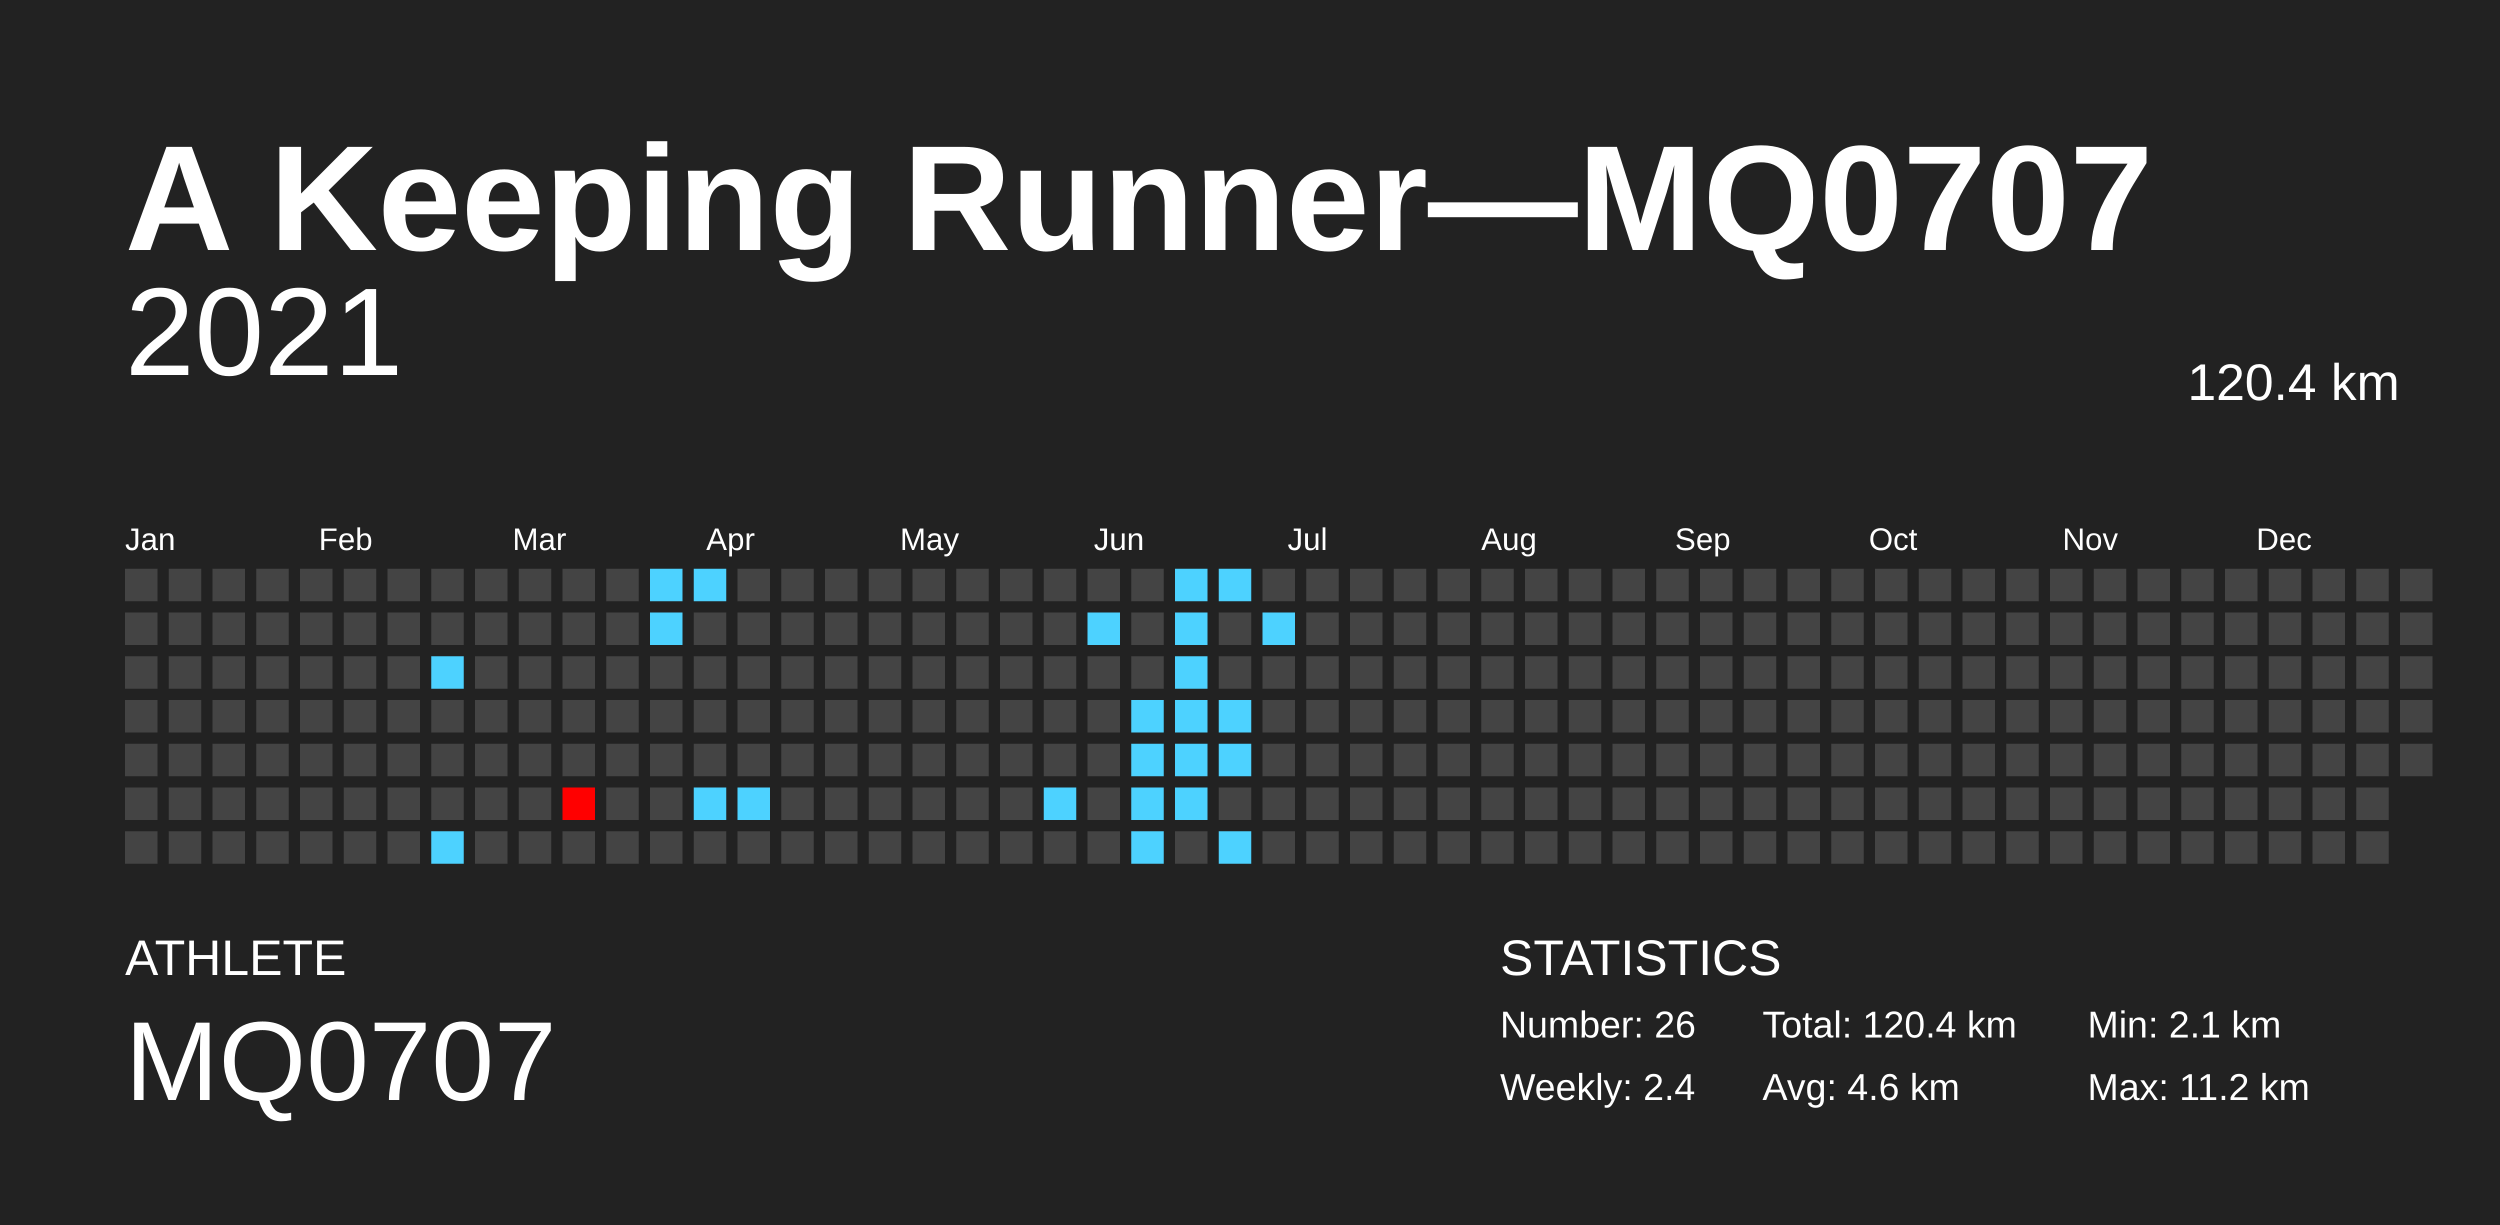
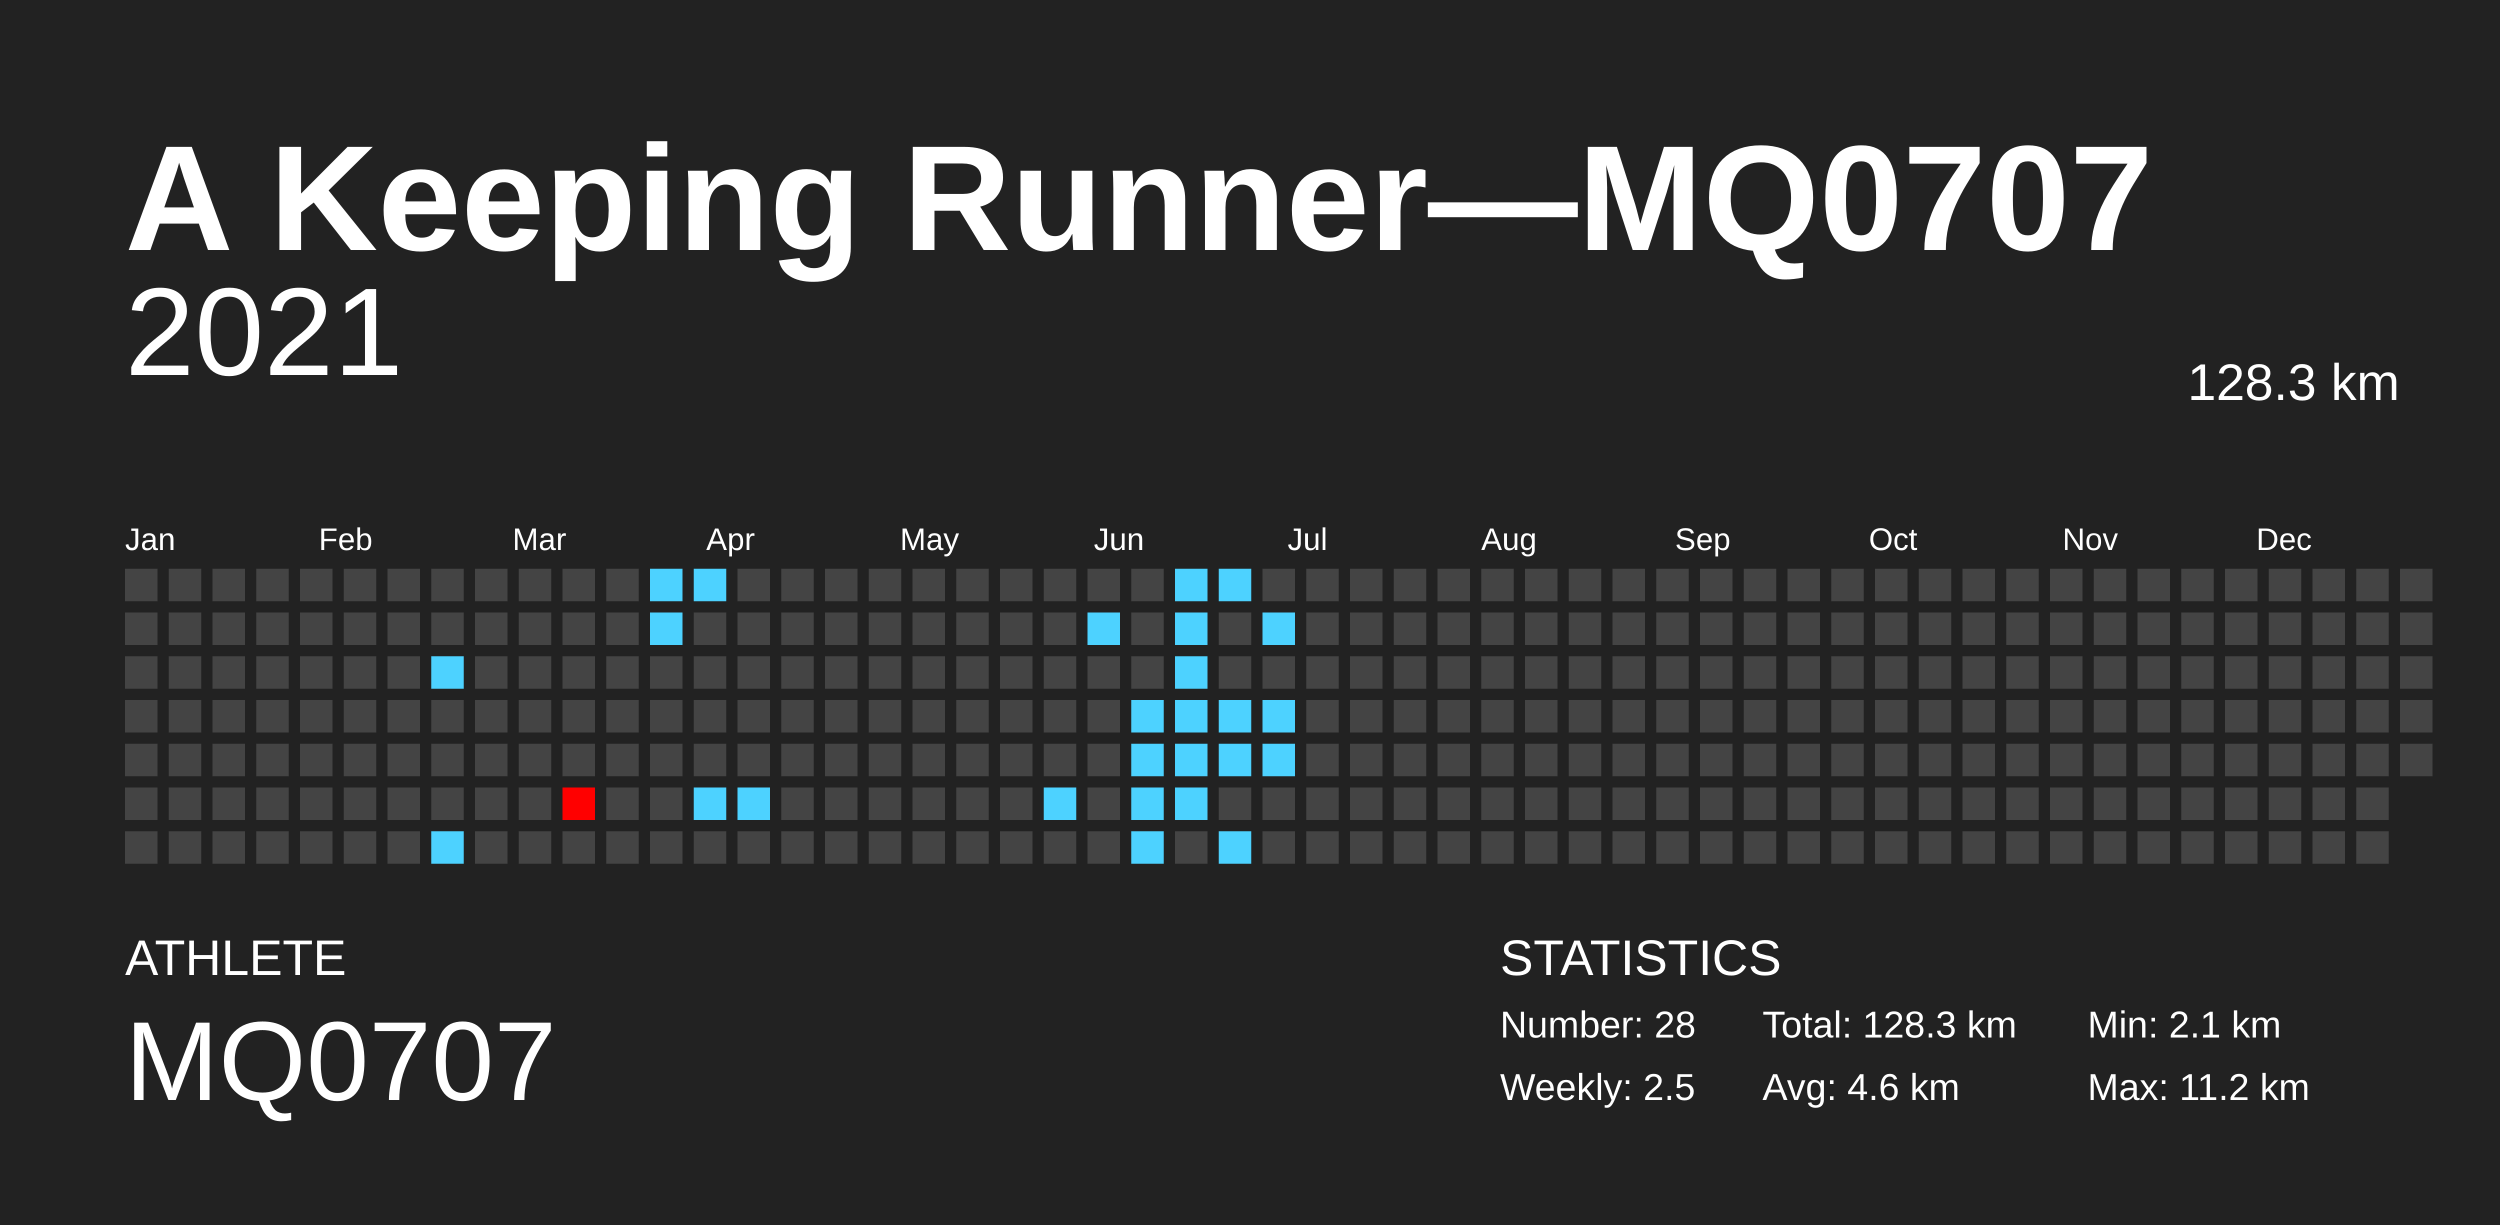
<svg xmlns="http://www.w3.org/2000/svg" baseProfile="full" height="98mm" version="1.1" viewBox="0,0,200,98" width="200mm">
  <defs />
  <rect fill="#222222" height="98" width="200" x="0" y="0" />
  <text fill="#FFFFFF" style="font-size:12px; font-family:Arial; font-weight:bold;" x="10" y="20">A Keeping Runner—MQ0707</text>
  <text fill="#FFFFFF" style="font-size:4px; font-family:Arial" x="10" y="78">ATHLETE</text>
  <text fill="#FFFFFF" style="font-size:9px; font-family:Arial" x="10" y="88">MQ0707</text>
  <text fill="#FFFFFF" style="font-size:4px; font-family:Arial" x="120" y="78">STATISTICS</text>
-   <text fill="#FFFFFF" style="font-size:3px; font-family:Arial" x="120" y="83">Number: 26</text>
-   <text fill="#FFFFFF" style="font-size:3px; font-family:Arial" x="120" y="88">Weekly: 2.4</text>
-   <text fill="#FFFFFF" style="font-size:3px; font-family:Arial" x="141" y="83">Total: 120.4 km</text>
+   <text fill="#FFFFFF" style="font-size:3px; font-family:Arial" x="120" y="83">Number: 28</text>
+   <text fill="#FFFFFF" style="font-size:3px; font-family:Arial" x="120" y="88">Weekly: 2.5</text>
+   <text fill="#FFFFFF" style="font-size:3px; font-family:Arial" x="141" y="83">Total: 128.3 km</text>
  <text fill="#FFFFFF" style="font-size:3px; font-family:Arial" x="141" y="88">Avg: 4.6 km</text>
  <text fill="#FFFFFF" style="font-size:3px; font-family:Arial" x="167" y="83">Min: 2.1 km</text>
  <text fill="#FFFFFF" style="font-size:3px; font-family:Arial" x="167" y="88">Max: 11.2 km</text>
  <text alignment-baseline="hanging" fill="#FFFFFF" style="font-size:10.0px; font-family:Arial;" x="10" y="30">2021</text>
-   <text alignment-baseline="hanging" fill="#FFFFFF" style="font-size:4.125px; font-family:Arial;" x="175" y="32">120.4 km</text>
+   <text alignment-baseline="hanging" fill="#FFFFFF" style="font-size:4.125px; font-family:Arial;" x="175" y="32">128.3 km</text>
  <text fill="#FFFFFF" style="font-size:2.5px; font-family:Arial" x="10.0" y="44">Jan</text>
  <text fill="#FFFFFF" style="font-size:2.5px; font-family:Arial" x="25.5" y="44">Feb</text>
  <text fill="#FFFFFF" style="font-size:2.5px; font-family:Arial" x="41.0" y="44">Mar</text>
  <text fill="#FFFFFF" style="font-size:2.5px; font-family:Arial" x="56.5" y="44">Apr</text>
  <text fill="#FFFFFF" style="font-size:2.5px; font-family:Arial" x="72.0" y="44">May</text>
  <text fill="#FFFFFF" style="font-size:2.5px; font-family:Arial" x="87.5" y="44">Jun</text>
  <text fill="#FFFFFF" style="font-size:2.5px; font-family:Arial" x="103.0" y="44">Jul</text>
  <text fill="#FFFFFF" style="font-size:2.5px; font-family:Arial" x="118.5" y="44">Aug</text>
  <text fill="#FFFFFF" style="font-size:2.5px; font-family:Arial" x="134.0" y="44">Sep</text>
  <text fill="#FFFFFF" style="font-size:2.5px; font-family:Arial" x="149.5" y="44">Oct</text>
  <text fill="#FFFFFF" style="font-size:2.5px; font-family:Arial" x="165.0" y="44">Nov</text>
  <text fill="#FFFFFF" style="font-size:2.5px; font-family:Arial" x="180.5" y="44">Dec</text>
  <rect fill="#444444" height="2.6" width="2.6" x="10.0" y="45.5" />
  <rect fill="#444444" height="2.6" width="2.6" x="10.0" y="49.0" />
  <rect fill="#444444" height="2.6" width="2.6" x="10.0" y="52.5" />
  <rect fill="#444444" height="2.6" width="2.6" x="10.0" y="56.0" />
  <rect fill="#444444" height="2.6" width="2.6" x="10.0" y="59.5" />
  <rect fill="#444444" height="2.6" width="2.6" x="10.0" y="63.0" />
  <rect fill="#444444" height="2.6" width="2.6" x="10.0" y="66.5" />
  <rect fill="#444444" height="2.6" width="2.6" x="13.5" y="45.5" />
  <rect fill="#444444" height="2.6" width="2.6" x="13.5" y="49.0" />
  <rect fill="#444444" height="2.6" width="2.6" x="13.5" y="52.5" />
  <rect fill="#444444" height="2.6" width="2.6" x="13.5" y="56.0" />
  <rect fill="#444444" height="2.6" width="2.6" x="13.5" y="59.5" />
  <rect fill="#444444" height="2.6" width="2.6" x="13.5" y="63.0" />
  <rect fill="#444444" height="2.6" width="2.6" x="13.5" y="66.5" />
  <rect fill="#444444" height="2.6" width="2.6" x="17.0" y="45.5" />
  <rect fill="#444444" height="2.6" width="2.6" x="17.0" y="49.0" />
  <rect fill="#444444" height="2.6" width="2.6" x="17.0" y="52.5" />
  <rect fill="#444444" height="2.6" width="2.6" x="17.0" y="56.0" />
  <rect fill="#444444" height="2.6" width="2.6" x="17.0" y="59.5" />
  <rect fill="#444444" height="2.6" width="2.6" x="17.0" y="63.0" />
  <rect fill="#444444" height="2.6" width="2.6" x="17.0" y="66.5" />
  <rect fill="#444444" height="2.6" width="2.6" x="20.5" y="45.5" />
  <rect fill="#444444" height="2.6" width="2.6" x="20.5" y="49.0" />
  <rect fill="#444444" height="2.6" width="2.6" x="20.5" y="52.5" />
  <rect fill="#444444" height="2.6" width="2.6" x="20.5" y="56.0" />
  <rect fill="#444444" height="2.6" width="2.6" x="20.5" y="59.5" />
  <rect fill="#444444" height="2.6" width="2.6" x="20.5" y="63.0" />
  <rect fill="#444444" height="2.6" width="2.6" x="20.5" y="66.5" />
  <rect fill="#444444" height="2.6" width="2.6" x="24.0" y="45.5" />
  <rect fill="#444444" height="2.6" width="2.6" x="24.0" y="49.0" />
  <rect fill="#444444" height="2.6" width="2.6" x="24.0" y="52.5" />
  <rect fill="#444444" height="2.6" width="2.6" x="24.0" y="56.0" />
  <rect fill="#444444" height="2.6" width="2.6" x="24.0" y="59.5" />
  <rect fill="#444444" height="2.6" width="2.6" x="24.0" y="63.0" />
  <rect fill="#444444" height="2.6" width="2.6" x="24.0" y="66.5" />
  <rect fill="#444444" height="2.6" width="2.6" x="27.5" y="45.5" />
  <rect fill="#444444" height="2.6" width="2.6" x="27.5" y="49.0" />
  <rect fill="#444444" height="2.6" width="2.6" x="27.5" y="52.5" />
  <rect fill="#444444" height="2.6" width="2.6" x="27.5" y="56.0" />
  <rect fill="#444444" height="2.6" width="2.6" x="27.5" y="59.5" />
  <rect fill="#444444" height="2.6" width="2.6" x="27.5" y="63.0" />
  <rect fill="#444444" height="2.6" width="2.6" x="27.5" y="66.5" />
  <rect fill="#444444" height="2.6" width="2.6" x="31.0" y="45.5" />
  <rect fill="#444444" height="2.6" width="2.6" x="31.0" y="49.0" />
  <rect fill="#444444" height="2.6" width="2.6" x="31.0" y="52.5" />
  <rect fill="#444444" height="2.6" width="2.6" x="31.0" y="56.0" />
  <rect fill="#444444" height="2.6" width="2.6" x="31.0" y="59.5" />
  <rect fill="#444444" height="2.6" width="2.6" x="31.0" y="63.0" />
  <rect fill="#444444" height="2.6" width="2.6" x="31.0" y="66.5" />
  <rect fill="#444444" height="2.6" width="2.6" x="34.5" y="45.5" />
  <rect fill="#444444" height="2.6" width="2.6" x="34.5" y="49.0" />
  <rect fill="#4dd2ff" height="2.6" width="2.6" x="34.5" y="52.5" />
  <rect fill="#444444" height="2.6" width="2.6" x="34.5" y="56.0" />
  <rect fill="#444444" height="2.6" width="2.6" x="34.5" y="59.5" />
  <rect fill="#444444" height="2.6" width="2.6" x="34.5" y="63.0" />
  <rect fill="#4dd2ff" height="2.6" width="2.6" x="34.5" y="66.5" />
  <rect fill="#444444" height="2.6" width="2.6" x="38.0" y="45.5" />
  <rect fill="#444444" height="2.6" width="2.6" x="38.0" y="49.0" />
  <rect fill="#444444" height="2.6" width="2.6" x="38.0" y="52.5" />
  <rect fill="#444444" height="2.6" width="2.6" x="38.0" y="56.0" />
  <rect fill="#444444" height="2.6" width="2.6" x="38.0" y="59.5" />
  <rect fill="#444444" height="2.6" width="2.6" x="38.0" y="63.0" />
  <rect fill="#444444" height="2.6" width="2.6" x="38.0" y="66.5" />
  <rect fill="#444444" height="2.6" width="2.6" x="41.5" y="45.5" />
  <rect fill="#444444" height="2.6" width="2.6" x="41.5" y="49.0" />
  <rect fill="#444444" height="2.6" width="2.6" x="41.5" y="52.5" />
  <rect fill="#444444" height="2.6" width="2.6" x="41.5" y="56.0" />
  <rect fill="#444444" height="2.6" width="2.6" x="41.5" y="59.5" />
  <rect fill="#444444" height="2.6" width="2.6" x="41.5" y="63.0" />
  <rect fill="#444444" height="2.6" width="2.6" x="41.5" y="66.5" />
  <rect fill="#444444" height="2.6" width="2.6" x="45.0" y="45.5" />
  <rect fill="#444444" height="2.6" width="2.6" x="45.0" y="49.0" />
  <rect fill="#444444" height="2.6" width="2.6" x="45.0" y="52.5" />
  <rect fill="#444444" height="2.6" width="2.6" x="45.0" y="56.0" />
  <rect fill="#444444" height="2.6" width="2.6" x="45.0" y="59.5" />
  <rect fill="#ff0000" height="2.6" width="2.6" x="45.0" y="63.0" />
  <rect fill="#444444" height="2.6" width="2.6" x="45.0" y="66.5" />
  <rect fill="#444444" height="2.6" width="2.6" x="48.5" y="45.5" />
  <rect fill="#444444" height="2.6" width="2.6" x="48.5" y="49.0" />
  <rect fill="#444444" height="2.6" width="2.6" x="48.5" y="52.5" />
  <rect fill="#444444" height="2.6" width="2.6" x="48.5" y="56.0" />
  <rect fill="#444444" height="2.6" width="2.6" x="48.5" y="59.5" />
  <rect fill="#444444" height="2.6" width="2.6" x="48.5" y="63.0" />
  <rect fill="#444444" height="2.6" width="2.6" x="48.5" y="66.5" />
  <rect fill="#4dd2ff" height="2.6" width="2.6" x="52.0" y="45.5" />
  <rect fill="#4dd2ff" height="2.6" width="2.6" x="52.0" y="49.0" />
  <rect fill="#444444" height="2.6" width="2.6" x="52.0" y="52.5" />
  <rect fill="#444444" height="2.6" width="2.6" x="52.0" y="56.0" />
  <rect fill="#444444" height="2.6" width="2.6" x="52.0" y="59.5" />
  <rect fill="#444444" height="2.6" width="2.6" x="52.0" y="63.0" />
  <rect fill="#444444" height="2.6" width="2.6" x="52.0" y="66.5" />
  <rect fill="#4dd2ff" height="2.6" width="2.6" x="55.5" y="45.5" />
  <rect fill="#444444" height="2.6" width="2.6" x="55.5" y="49.0" />
  <rect fill="#444444" height="2.6" width="2.6" x="55.5" y="52.5" />
  <rect fill="#444444" height="2.6" width="2.6" x="55.5" y="56.0" />
  <rect fill="#444444" height="2.6" width="2.6" x="55.5" y="59.5" />
  <rect fill="#4dd2ff" height="2.6" width="2.6" x="55.5" y="63.0" />
  <rect fill="#444444" height="2.6" width="2.6" x="55.5" y="66.5" />
  <rect fill="#444444" height="2.6" width="2.6" x="59.0" y="45.5" />
  <rect fill="#444444" height="2.6" width="2.6" x="59.0" y="49.0" />
  <rect fill="#444444" height="2.6" width="2.6" x="59.0" y="52.5" />
  <rect fill="#444444" height="2.6" width="2.6" x="59.0" y="56.0" />
  <rect fill="#444444" height="2.6" width="2.6" x="59.0" y="59.5" />
  <rect fill="#4dd2ff" height="2.6" width="2.6" x="59.0" y="63.0" />
  <rect fill="#444444" height="2.6" width="2.6" x="59.0" y="66.5" />
  <rect fill="#444444" height="2.6" width="2.6" x="62.5" y="45.5" />
  <rect fill="#444444" height="2.6" width="2.6" x="62.5" y="49.0" />
  <rect fill="#444444" height="2.6" width="2.6" x="62.5" y="52.5" />
  <rect fill="#444444" height="2.6" width="2.6" x="62.5" y="56.0" />
  <rect fill="#444444" height="2.6" width="2.6" x="62.5" y="59.5" />
  <rect fill="#444444" height="2.6" width="2.6" x="62.5" y="63.0" />
  <rect fill="#444444" height="2.6" width="2.6" x="62.5" y="66.5" />
  <rect fill="#444444" height="2.6" width="2.6" x="66.0" y="45.5" />
  <rect fill="#444444" height="2.6" width="2.6" x="66.0" y="49.0" />
  <rect fill="#444444" height="2.6" width="2.6" x="66.0" y="52.5" />
  <rect fill="#444444" height="2.6" width="2.6" x="66.0" y="56.0" />
  <rect fill="#444444" height="2.6" width="2.6" x="66.0" y="59.5" />
  <rect fill="#444444" height="2.6" width="2.6" x="66.0" y="63.0" />
  <rect fill="#444444" height="2.6" width="2.6" x="66.0" y="66.5" />
  <rect fill="#444444" height="2.6" width="2.6" x="69.5" y="45.5" />
  <rect fill="#444444" height="2.6" width="2.6" x="69.5" y="49.0" />
  <rect fill="#444444" height="2.6" width="2.6" x="69.5" y="52.5" />
  <rect fill="#444444" height="2.6" width="2.6" x="69.5" y="56.0" />
  <rect fill="#444444" height="2.6" width="2.6" x="69.5" y="59.5" />
  <rect fill="#444444" height="2.6" width="2.6" x="69.5" y="63.0" />
  <rect fill="#444444" height="2.6" width="2.6" x="69.5" y="66.5" />
  <rect fill="#444444" height="2.6" width="2.6" x="73.0" y="45.5" />
  <rect fill="#444444" height="2.6" width="2.6" x="73.0" y="49.0" />
  <rect fill="#444444" height="2.6" width="2.6" x="73.0" y="52.5" />
  <rect fill="#444444" height="2.6" width="2.6" x="73.0" y="56.0" />
  <rect fill="#444444" height="2.6" width="2.6" x="73.0" y="59.5" />
  <rect fill="#444444" height="2.6" width="2.6" x="73.0" y="63.0" />
  <rect fill="#444444" height="2.6" width="2.6" x="73.0" y="66.5" />
  <rect fill="#444444" height="2.6" width="2.6" x="76.5" y="45.5" />
  <rect fill="#444444" height="2.6" width="2.6" x="76.5" y="49.0" />
  <rect fill="#444444" height="2.6" width="2.6" x="76.5" y="52.5" />
  <rect fill="#444444" height="2.6" width="2.6" x="76.5" y="56.0" />
  <rect fill="#444444" height="2.6" width="2.6" x="76.5" y="59.5" />
  <rect fill="#444444" height="2.6" width="2.6" x="76.5" y="63.0" />
  <rect fill="#444444" height="2.6" width="2.6" x="76.5" y="66.5" />
  <rect fill="#444444" height="2.6" width="2.6" x="80.0" y="45.5" />
  <rect fill="#444444" height="2.6" width="2.6" x="80.0" y="49.0" />
  <rect fill="#444444" height="2.6" width="2.6" x="80.0" y="52.5" />
  <rect fill="#444444" height="2.6" width="2.6" x="80.0" y="56.0" />
  <rect fill="#444444" height="2.6" width="2.6" x="80.0" y="59.5" />
  <rect fill="#444444" height="2.6" width="2.6" x="80.0" y="63.0" />
  <rect fill="#444444" height="2.6" width="2.6" x="80.0" y="66.5" />
  <rect fill="#444444" height="2.6" width="2.6" x="83.5" y="45.5" />
  <rect fill="#444444" height="2.6" width="2.6" x="83.5" y="49.0" />
  <rect fill="#444444" height="2.6" width="2.6" x="83.5" y="52.5" />
  <rect fill="#444444" height="2.6" width="2.6" x="83.5" y="56.0" />
  <rect fill="#444444" height="2.6" width="2.6" x="83.5" y="59.5" />
  <rect fill="#4dd2ff" height="2.6" width="2.6" x="83.5" y="63.0" />
  <rect fill="#444444" height="2.6" width="2.6" x="83.5" y="66.5" />
  <rect fill="#444444" height="2.6" width="2.6" x="87.0" y="45.5" />
  <rect fill="#4dd2ff" height="2.6" width="2.6" x="87.0" y="49.0" />
  <rect fill="#444444" height="2.6" width="2.6" x="87.0" y="52.5" />
  <rect fill="#444444" height="2.6" width="2.6" x="87.0" y="56.0" />
  <rect fill="#444444" height="2.6" width="2.6" x="87.0" y="59.5" />
  <rect fill="#444444" height="2.6" width="2.6" x="87.0" y="63.0" />
  <rect fill="#444444" height="2.6" width="2.6" x="87.0" y="66.5" />
  <rect fill="#444444" height="2.6" width="2.6" x="90.5" y="45.5" />
  <rect fill="#444444" height="2.6" width="2.6" x="90.5" y="49.0" />
  <rect fill="#444444" height="2.6" width="2.6" x="90.5" y="52.5" />
  <rect fill="#4dd2ff" height="2.6" width="2.6" x="90.5" y="56.0" />
  <rect fill="#4dd2ff" height="2.6" width="2.6" x="90.5" y="59.5" />
  <rect fill="#4dd2ff" height="2.6" width="2.6" x="90.5" y="63.0" />
  <rect fill="#4dd2ff" height="2.6" width="2.6" x="90.5" y="66.5" />
  <rect fill="#4dd2ff" height="2.6" width="2.6" x="94.0" y="45.5" />
  <rect fill="#4dd2ff" height="2.6" width="2.6" x="94.0" y="49.0" />
  <rect fill="#4dd2ff" height="2.6" width="2.6" x="94.0" y="52.5" />
  <rect fill="#4dd2ff" height="2.6" width="2.6" x="94.0" y="56.0" />
  <rect fill="#4dd2ff" height="2.6" width="2.6" x="94.0" y="59.5" />
  <rect fill="#4dd2ff" height="2.6" width="2.6" x="94.0" y="63.0" />
  <rect fill="#444444" height="2.6" width="2.6" x="94.0" y="66.5" />
  <rect fill="#4dd2ff" height="2.6" width="2.6" x="97.5" y="45.5" />
  <rect fill="#444444" height="2.6" width="2.6" x="97.5" y="49.0" />
  <rect fill="#444444" height="2.6" width="2.6" x="97.5" y="52.5" />
  <rect fill="#4dd2ff" height="2.6" width="2.6" x="97.5" y="56.0" />
  <rect fill="#4dd2ff" height="2.6" width="2.6" x="97.5" y="59.5" />
  <rect fill="#444444" height="2.6" width="2.6" x="97.5" y="63.0" />
  <rect fill="#4dd2ff" height="2.6" width="2.6" x="97.5" y="66.5" />
  <rect fill="#444444" height="2.6" width="2.6" x="101.0" y="45.5" />
  <rect fill="#4dd2ff" height="2.6" width="2.6" x="101.0" y="49.0" />
  <rect fill="#444444" height="2.6" width="2.6" x="101.0" y="52.5" />
-   <rect fill="#444444" height="2.6" width="2.6" x="101.0" y="56.0" />
-   <rect fill="#444444" height="2.6" width="2.6" x="101.0" y="59.5" />
+   <rect fill="#4dd2ff" height="2.6" width="2.6" x="101.0" y="56.0" />
+   <rect fill="#4dd2ff" height="2.6" width="2.6" x="101.0" y="59.5" />
  <rect fill="#444444" height="2.6" width="2.6" x="101.0" y="63.0" />
  <rect fill="#444444" height="2.6" width="2.6" x="101.0" y="66.5" />
  <rect fill="#444444" height="2.6" width="2.6" x="104.5" y="45.5" />
  <rect fill="#444444" height="2.6" width="2.6" x="104.5" y="49.0" />
  <rect fill="#444444" height="2.6" width="2.6" x="104.5" y="52.5" />
  <rect fill="#444444" height="2.6" width="2.6" x="104.5" y="56.0" />
  <rect fill="#444444" height="2.6" width="2.6" x="104.5" y="59.5" />
  <rect fill="#444444" height="2.6" width="2.6" x="104.5" y="63.0" />
  <rect fill="#444444" height="2.6" width="2.6" x="104.5" y="66.5" />
  <rect fill="#444444" height="2.6" width="2.6" x="108.0" y="45.5" />
  <rect fill="#444444" height="2.6" width="2.6" x="108.0" y="49.0" />
  <rect fill="#444444" height="2.6" width="2.6" x="108.0" y="52.5" />
  <rect fill="#444444" height="2.6" width="2.6" x="108.0" y="56.0" />
  <rect fill="#444444" height="2.6" width="2.6" x="108.0" y="59.5" />
  <rect fill="#444444" height="2.6" width="2.6" x="108.0" y="63.0" />
  <rect fill="#444444" height="2.6" width="2.6" x="108.0" y="66.5" />
  <rect fill="#444444" height="2.6" width="2.6" x="111.5" y="45.5" />
  <rect fill="#444444" height="2.6" width="2.6" x="111.5" y="49.0" />
  <rect fill="#444444" height="2.6" width="2.6" x="111.5" y="52.5" />
  <rect fill="#444444" height="2.6" width="2.6" x="111.5" y="56.0" />
  <rect fill="#444444" height="2.6" width="2.6" x="111.5" y="59.5" />
  <rect fill="#444444" height="2.6" width="2.6" x="111.5" y="63.0" />
  <rect fill="#444444" height="2.6" width="2.6" x="111.5" y="66.5" />
  <rect fill="#444444" height="2.6" width="2.6" x="115.0" y="45.5" />
  <rect fill="#444444" height="2.6" width="2.6" x="115.0" y="49.0" />
  <rect fill="#444444" height="2.6" width="2.6" x="115.0" y="52.5" />
  <rect fill="#444444" height="2.6" width="2.6" x="115.0" y="56.0" />
  <rect fill="#444444" height="2.6" width="2.6" x="115.0" y="59.5" />
  <rect fill="#444444" height="2.6" width="2.6" x="115.0" y="63.0" />
  <rect fill="#444444" height="2.6" width="2.6" x="115.0" y="66.5" />
  <rect fill="#444444" height="2.6" width="2.6" x="118.5" y="45.5" />
  <rect fill="#444444" height="2.6" width="2.6" x="118.5" y="49.0" />
  <rect fill="#444444" height="2.6" width="2.6" x="118.5" y="52.5" />
  <rect fill="#444444" height="2.6" width="2.6" x="118.5" y="56.0" />
  <rect fill="#444444" height="2.6" width="2.6" x="118.5" y="59.5" />
  <rect fill="#444444" height="2.6" width="2.6" x="118.5" y="63.0" />
  <rect fill="#444444" height="2.6" width="2.6" x="118.5" y="66.5" />
  <rect fill="#444444" height="2.6" width="2.6" x="122.0" y="45.5" />
  <rect fill="#444444" height="2.6" width="2.6" x="122.0" y="49.0" />
  <rect fill="#444444" height="2.6" width="2.6" x="122.0" y="52.5" />
  <rect fill="#444444" height="2.6" width="2.6" x="122.0" y="56.0" />
  <rect fill="#444444" height="2.6" width="2.6" x="122.0" y="59.5" />
  <rect fill="#444444" height="2.6" width="2.6" x="122.0" y="63.0" />
  <rect fill="#444444" height="2.6" width="2.6" x="122.0" y="66.5" />
  <rect fill="#444444" height="2.6" width="2.6" x="125.5" y="45.5" />
  <rect fill="#444444" height="2.6" width="2.6" x="125.5" y="49.0" />
  <rect fill="#444444" height="2.6" width="2.6" x="125.5" y="52.5" />
  <rect fill="#444444" height="2.6" width="2.6" x="125.5" y="56.0" />
  <rect fill="#444444" height="2.6" width="2.6" x="125.5" y="59.5" />
  <rect fill="#444444" height="2.6" width="2.6" x="125.5" y="63.0" />
  <rect fill="#444444" height="2.6" width="2.6" x="125.5" y="66.5" />
  <rect fill="#444444" height="2.6" width="2.6" x="129.0" y="45.5" />
  <rect fill="#444444" height="2.6" width="2.6" x="129.0" y="49.0" />
  <rect fill="#444444" height="2.6" width="2.6" x="129.0" y="52.5" />
  <rect fill="#444444" height="2.6" width="2.6" x="129.0" y="56.0" />
  <rect fill="#444444" height="2.6" width="2.6" x="129.0" y="59.5" />
  <rect fill="#444444" height="2.6" width="2.6" x="129.0" y="63.0" />
  <rect fill="#444444" height="2.6" width="2.6" x="129.0" y="66.5" />
  <rect fill="#444444" height="2.6" width="2.6" x="132.5" y="45.5" />
  <rect fill="#444444" height="2.6" width="2.6" x="132.5" y="49.0" />
  <rect fill="#444444" height="2.6" width="2.6" x="132.5" y="52.5" />
  <rect fill="#444444" height="2.6" width="2.6" x="132.5" y="56.0" />
  <rect fill="#444444" height="2.6" width="2.6" x="132.5" y="59.5" />
  <rect fill="#444444" height="2.6" width="2.6" x="132.5" y="63.0" />
  <rect fill="#444444" height="2.6" width="2.6" x="132.5" y="66.5" />
  <rect fill="#444444" height="2.6" width="2.6" x="136.0" y="45.5" />
  <rect fill="#444444" height="2.6" width="2.6" x="136.0" y="49.0" />
  <rect fill="#444444" height="2.6" width="2.6" x="136.0" y="52.5" />
  <rect fill="#444444" height="2.6" width="2.6" x="136.0" y="56.0" />
  <rect fill="#444444" height="2.6" width="2.6" x="136.0" y="59.5" />
  <rect fill="#444444" height="2.6" width="2.6" x="136.0" y="63.0" />
  <rect fill="#444444" height="2.6" width="2.6" x="136.0" y="66.5" />
  <rect fill="#444444" height="2.6" width="2.6" x="139.5" y="45.5" />
  <rect fill="#444444" height="2.6" width="2.6" x="139.5" y="49.0" />
  <rect fill="#444444" height="2.6" width="2.6" x="139.5" y="52.5" />
  <rect fill="#444444" height="2.6" width="2.6" x="139.5" y="56.0" />
  <rect fill="#444444" height="2.6" width="2.6" x="139.5" y="59.5" />
  <rect fill="#444444" height="2.6" width="2.6" x="139.5" y="63.0" />
  <rect fill="#444444" height="2.6" width="2.6" x="139.5" y="66.5" />
  <rect fill="#444444" height="2.6" width="2.6" x="143.0" y="45.5" />
  <rect fill="#444444" height="2.6" width="2.6" x="143.0" y="49.0" />
  <rect fill="#444444" height="2.6" width="2.6" x="143.0" y="52.5" />
  <rect fill="#444444" height="2.6" width="2.6" x="143.0" y="56.0" />
  <rect fill="#444444" height="2.6" width="2.6" x="143.0" y="59.5" />
  <rect fill="#444444" height="2.6" width="2.6" x="143.0" y="63.0" />
  <rect fill="#444444" height="2.6" width="2.6" x="143.0" y="66.5" />
  <rect fill="#444444" height="2.6" width="2.6" x="146.5" y="45.5" />
  <rect fill="#444444" height="2.6" width="2.6" x="146.5" y="49.0" />
  <rect fill="#444444" height="2.6" width="2.6" x="146.5" y="52.5" />
  <rect fill="#444444" height="2.6" width="2.6" x="146.5" y="56.0" />
  <rect fill="#444444" height="2.6" width="2.6" x="146.5" y="59.5" />
  <rect fill="#444444" height="2.6" width="2.6" x="146.5" y="63.0" />
  <rect fill="#444444" height="2.6" width="2.6" x="146.5" y="66.5" />
  <rect fill="#444444" height="2.6" width="2.6" x="150.0" y="45.5" />
  <rect fill="#444444" height="2.6" width="2.6" x="150.0" y="49.0" />
  <rect fill="#444444" height="2.6" width="2.6" x="150.0" y="52.5" />
  <rect fill="#444444" height="2.6" width="2.6" x="150.0" y="56.0" />
  <rect fill="#444444" height="2.6" width="2.6" x="150.0" y="59.5" />
  <rect fill="#444444" height="2.6" width="2.6" x="150.0" y="63.0" />
  <rect fill="#444444" height="2.6" width="2.6" x="150.0" y="66.5" />
  <rect fill="#444444" height="2.6" width="2.6" x="153.5" y="45.5" />
  <rect fill="#444444" height="2.6" width="2.6" x="153.5" y="49.0" />
  <rect fill="#444444" height="2.6" width="2.6" x="153.5" y="52.5" />
  <rect fill="#444444" height="2.6" width="2.6" x="153.5" y="56.0" />
  <rect fill="#444444" height="2.6" width="2.6" x="153.5" y="59.5" />
  <rect fill="#444444" height="2.6" width="2.6" x="153.5" y="63.0" />
  <rect fill="#444444" height="2.6" width="2.6" x="153.5" y="66.5" />
  <rect fill="#444444" height="2.6" width="2.6" x="157.0" y="45.5" />
  <rect fill="#444444" height="2.6" width="2.6" x="157.0" y="49.0" />
  <rect fill="#444444" height="2.6" width="2.6" x="157.0" y="52.5" />
  <rect fill="#444444" height="2.6" width="2.6" x="157.0" y="56.0" />
  <rect fill="#444444" height="2.6" width="2.6" x="157.0" y="59.5" />
  <rect fill="#444444" height="2.6" width="2.6" x="157.0" y="63.0" />
  <rect fill="#444444" height="2.6" width="2.6" x="157.0" y="66.5" />
  <rect fill="#444444" height="2.6" width="2.6" x="160.5" y="45.5" />
  <rect fill="#444444" height="2.6" width="2.6" x="160.5" y="49.0" />
  <rect fill="#444444" height="2.6" width="2.6" x="160.5" y="52.5" />
  <rect fill="#444444" height="2.6" width="2.6" x="160.5" y="56.0" />
  <rect fill="#444444" height="2.6" width="2.6" x="160.5" y="59.5" />
  <rect fill="#444444" height="2.6" width="2.6" x="160.5" y="63.0" />
  <rect fill="#444444" height="2.6" width="2.6" x="160.5" y="66.5" />
  <rect fill="#444444" height="2.6" width="2.6" x="164.0" y="45.5" />
  <rect fill="#444444" height="2.6" width="2.6" x="164.0" y="49.0" />
  <rect fill="#444444" height="2.6" width="2.6" x="164.0" y="52.5" />
  <rect fill="#444444" height="2.6" width="2.6" x="164.0" y="56.0" />
  <rect fill="#444444" height="2.6" width="2.6" x="164.0" y="59.5" />
  <rect fill="#444444" height="2.6" width="2.6" x="164.0" y="63.0" />
  <rect fill="#444444" height="2.6" width="2.6" x="164.0" y="66.5" />
  <rect fill="#444444" height="2.6" width="2.6" x="167.5" y="45.5" />
  <rect fill="#444444" height="2.6" width="2.6" x="167.5" y="49.0" />
  <rect fill="#444444" height="2.6" width="2.6" x="167.5" y="52.5" />
  <rect fill="#444444" height="2.6" width="2.6" x="167.5" y="56.0" />
  <rect fill="#444444" height="2.6" width="2.6" x="167.5" y="59.5" />
  <rect fill="#444444" height="2.6" width="2.6" x="167.5" y="63.0" />
  <rect fill="#444444" height="2.6" width="2.6" x="167.5" y="66.5" />
  <rect fill="#444444" height="2.6" width="2.6" x="171.0" y="45.5" />
  <rect fill="#444444" height="2.6" width="2.6" x="171.0" y="49.0" />
  <rect fill="#444444" height="2.6" width="2.6" x="171.0" y="52.5" />
  <rect fill="#444444" height="2.6" width="2.6" x="171.0" y="56.0" />
  <rect fill="#444444" height="2.6" width="2.6" x="171.0" y="59.5" />
  <rect fill="#444444" height="2.6" width="2.6" x="171.0" y="63.0" />
  <rect fill="#444444" height="2.6" width="2.6" x="171.0" y="66.5" />
  <rect fill="#444444" height="2.6" width="2.6" x="174.5" y="45.5" />
  <rect fill="#444444" height="2.6" width="2.6" x="174.5" y="49.0" />
  <rect fill="#444444" height="2.6" width="2.6" x="174.5" y="52.5" />
  <rect fill="#444444" height="2.6" width="2.6" x="174.5" y="56.0" />
  <rect fill="#444444" height="2.6" width="2.6" x="174.5" y="59.5" />
  <rect fill="#444444" height="2.6" width="2.6" x="174.5" y="63.0" />
  <rect fill="#444444" height="2.6" width="2.6" x="174.5" y="66.5" />
  <rect fill="#444444" height="2.6" width="2.6" x="178.0" y="45.5" />
  <rect fill="#444444" height="2.6" width="2.6" x="178.0" y="49.0" />
  <rect fill="#444444" height="2.6" width="2.6" x="178.0" y="52.5" />
  <rect fill="#444444" height="2.6" width="2.6" x="178.0" y="56.0" />
  <rect fill="#444444" height="2.6" width="2.6" x="178.0" y="59.5" />
  <rect fill="#444444" height="2.6" width="2.6" x="178.0" y="63.0" />
  <rect fill="#444444" height="2.6" width="2.6" x="178.0" y="66.5" />
  <rect fill="#444444" height="2.6" width="2.6" x="181.5" y="45.5" />
  <rect fill="#444444" height="2.6" width="2.6" x="181.5" y="49.0" />
  <rect fill="#444444" height="2.6" width="2.6" x="181.5" y="52.5" />
  <rect fill="#444444" height="2.6" width="2.6" x="181.5" y="56.0" />
  <rect fill="#444444" height="2.6" width="2.6" x="181.5" y="59.5" />
  <rect fill="#444444" height="2.6" width="2.6" x="181.5" y="63.0" />
  <rect fill="#444444" height="2.6" width="2.6" x="181.5" y="66.5" />
  <rect fill="#444444" height="2.6" width="2.6" x="185.0" y="45.5" />
  <rect fill="#444444" height="2.6" width="2.6" x="185.0" y="49.0" />
  <rect fill="#444444" height="2.6" width="2.6" x="185.0" y="52.5" />
  <rect fill="#444444" height="2.6" width="2.6" x="185.0" y="56.0" />
  <rect fill="#444444" height="2.6" width="2.6" x="185.0" y="59.5" />
  <rect fill="#444444" height="2.6" width="2.6" x="185.0" y="63.0" />
  <rect fill="#444444" height="2.6" width="2.6" x="185.0" y="66.5" />
  <rect fill="#444444" height="2.6" width="2.6" x="188.5" y="45.5" />
  <rect fill="#444444" height="2.6" width="2.6" x="188.5" y="49.0" />
  <rect fill="#444444" height="2.6" width="2.6" x="188.5" y="52.5" />
  <rect fill="#444444" height="2.6" width="2.6" x="188.5" y="56.0" />
  <rect fill="#444444" height="2.6" width="2.6" x="188.5" y="59.5" />
  <rect fill="#444444" height="2.6" width="2.6" x="188.5" y="63.0" />
  <rect fill="#444444" height="2.6" width="2.6" x="188.5" y="66.5" />
  <rect fill="#444444" height="2.6" width="2.6" x="192.0" y="45.5" />
  <rect fill="#444444" height="2.6" width="2.6" x="192.0" y="49.0" />
  <rect fill="#444444" height="2.6" width="2.6" x="192.0" y="52.5" />
  <rect fill="#444444" height="2.6" width="2.6" x="192.0" y="56.0" />
  <rect fill="#444444" height="2.6" width="2.6" x="192.0" y="59.5" />
</svg>
